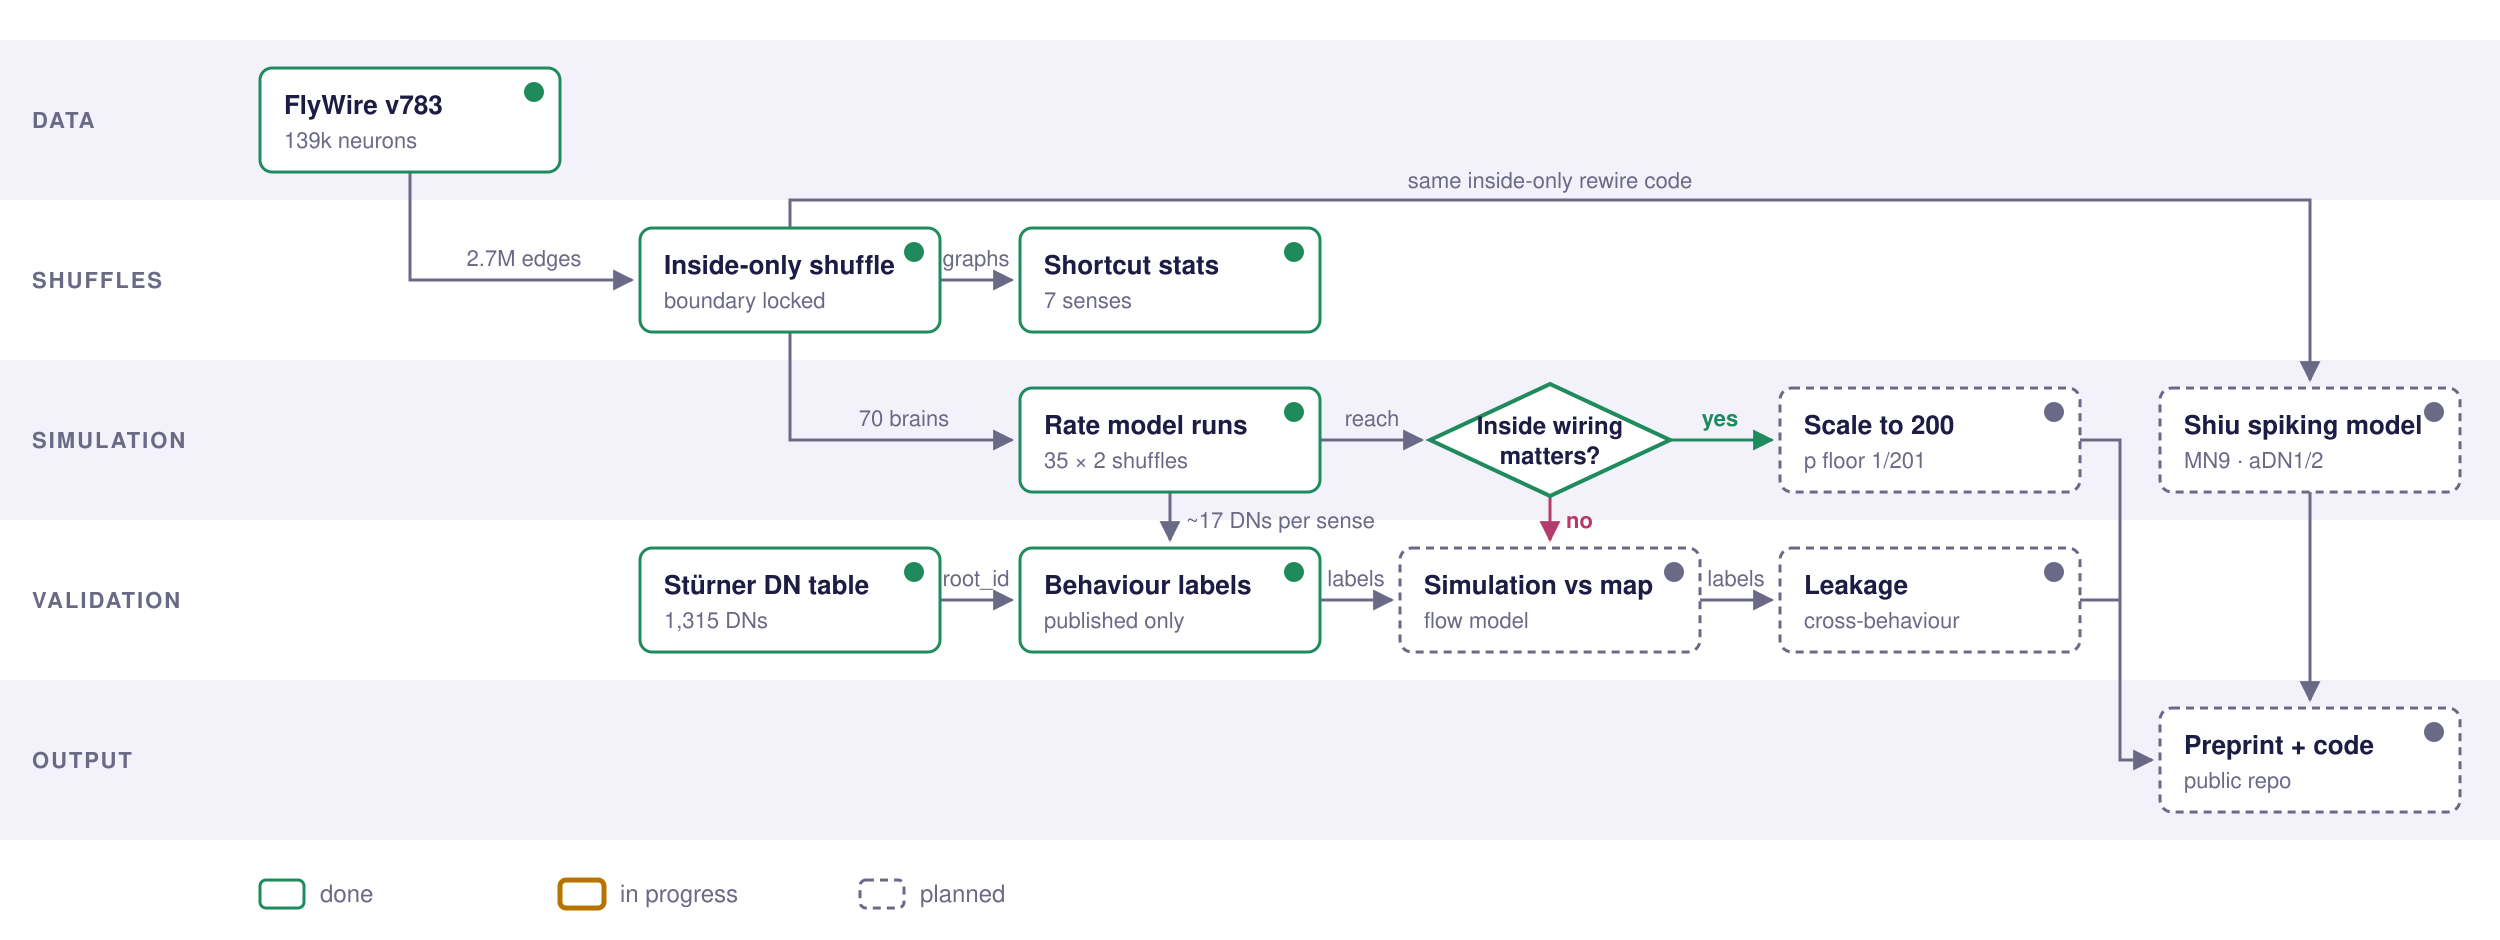
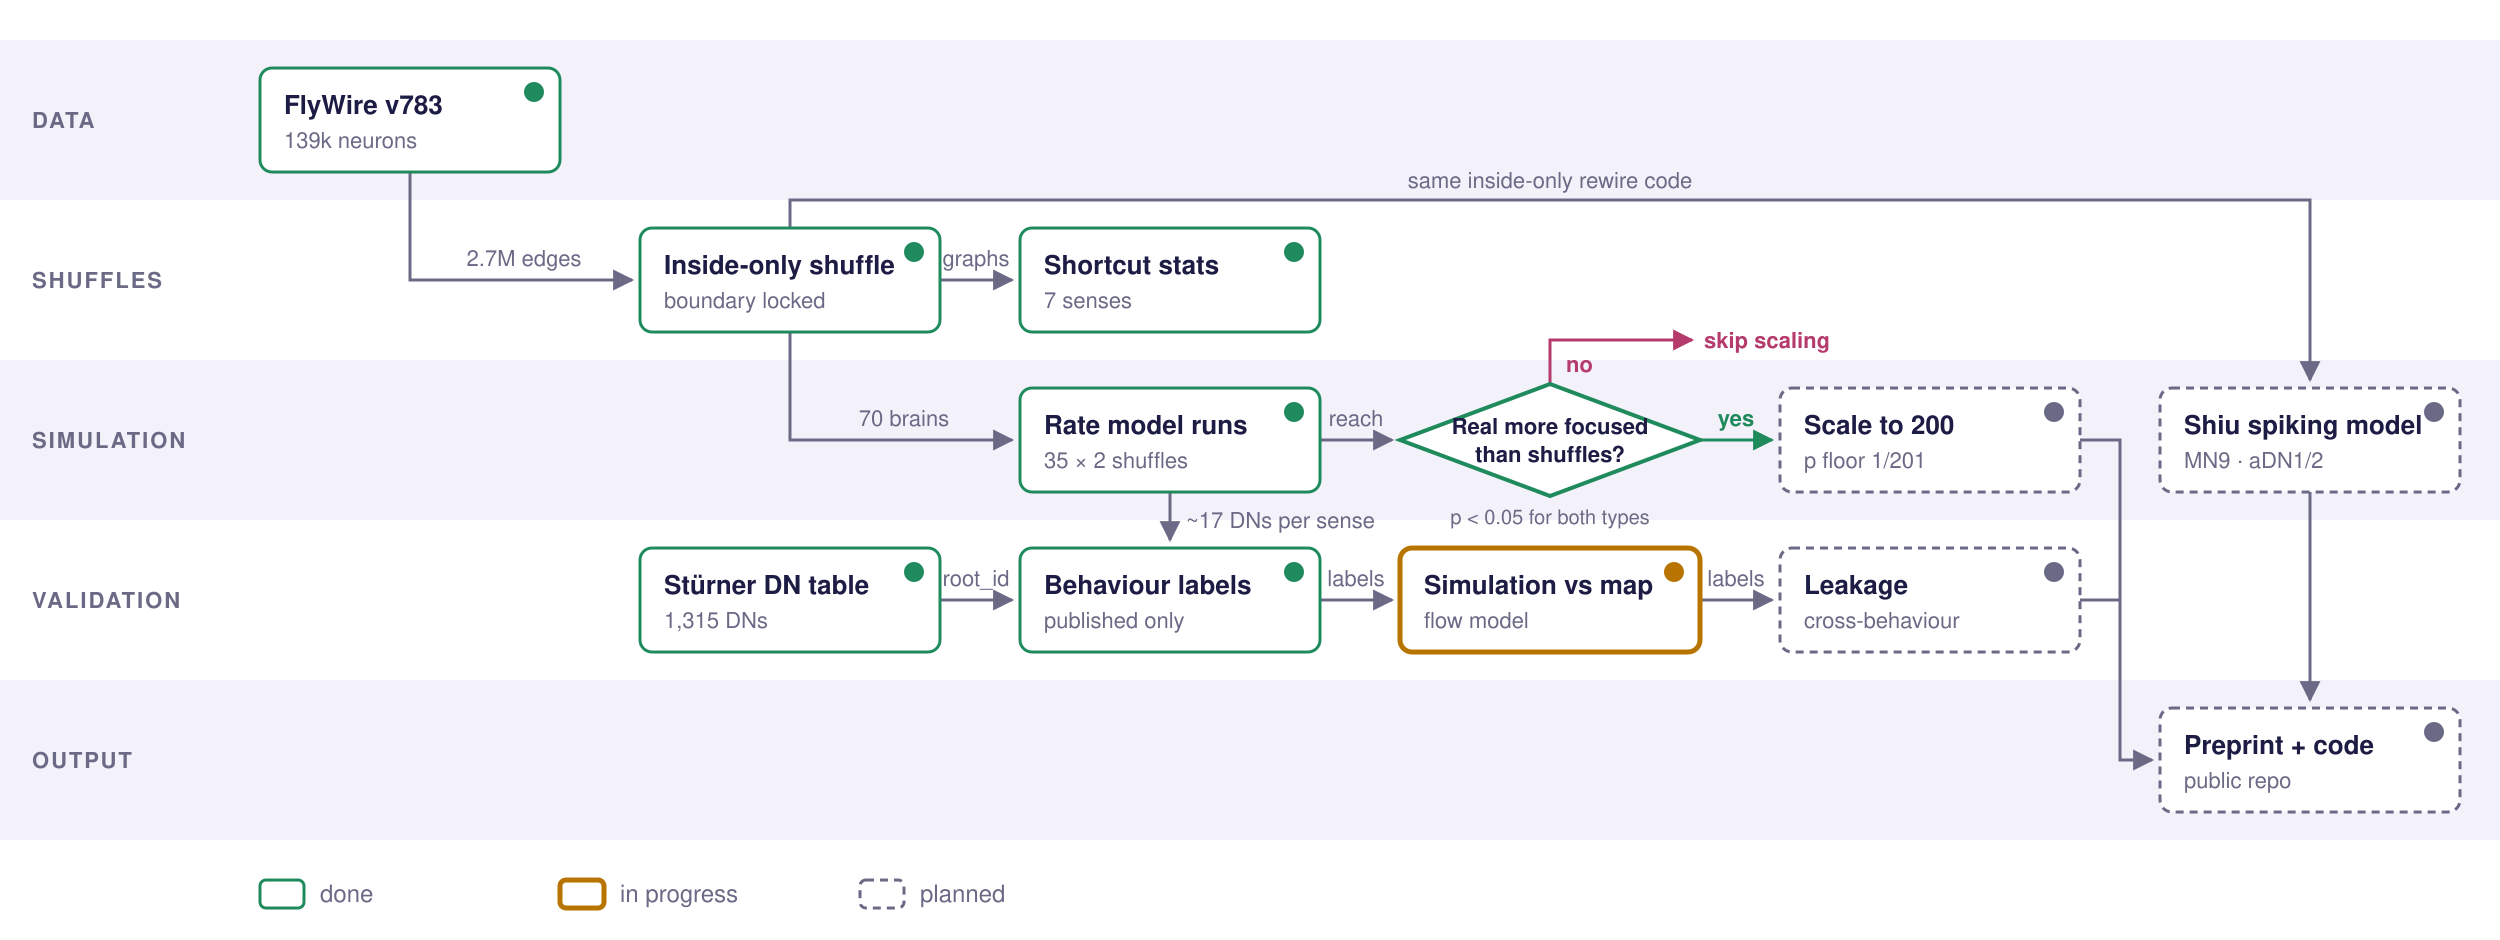
<svg xmlns="http://www.w3.org/2000/svg" viewBox="0 0 1250 470" font-family="Segoe UI, Helvetica, Arial, sans-serif">
  <rect width="1250" height="470" fill="#ffffff" />
  <defs>
    <marker id="pa" viewBox="0 0 10 10" refX="9" refY="5" markerWidth="7" markerHeight="7" orient="auto">
      <path d="M0,0L10,5L0,10z" fill="#6b6a86" />
    </marker>
    <marker id="py" viewBox="0 0 10 10" refX="9" refY="5" markerWidth="7" markerHeight="7" orient="auto">
      <path d="M0,0L10,5L0,10z" fill="#1f8a5c" />
    </marker>
    <marker id="pn" viewBox="0 0 10 10" refX="9" refY="5" markerWidth="7" markerHeight="7" orient="auto">
      <path d="M0,0L10,5L0,10z" fill="#b53b6d" />
    </marker>
  </defs>
  <rect x="0" y="20" width="1250" height="80" fill="#f3f2fa" />
  <text x="16" y="64" font-size="11" font-weight="700" letter-spacing="1" fill="#6b6a86">DATA</text>
  <text x="16" y="144" font-size="11" font-weight="700" letter-spacing="1" fill="#6b6a86">SHUFFLES</text>
  <rect x="0" y="180" width="1250" height="80" fill="#f3f2fa" />
  <text x="16" y="224" font-size="11" font-weight="700" letter-spacing="1" fill="#6b6a86">SIMULATION</text>
  <text x="16" y="304" font-size="11" font-weight="700" letter-spacing="1" fill="#6b6a86">VALIDATION</text>
  <rect x="0" y="340" width="1250" height="80" fill="#f3f2fa" />
  <text x="16" y="384" font-size="11" font-weight="700" letter-spacing="1" fill="#6b6a86">OUTPUT</text>
  <path d="M205,86 V140 H316" fill="none" stroke="#6b6a86" stroke-width="1.5" marker-end="url(#pa)" />
  <text x="262" y="133" font-size="11" fill="#6b6a86" text-anchor="middle">2.7M edges</text>
  <path d="M470,140 H506" fill="none" stroke="#6b6a86" stroke-width="1.5" marker-end="url(#pa)" />
  <text x="488" y="133" font-size="11" fill="#6b6a86" text-anchor="middle">graphs</text>
  <path d="M395,166 V220 H506" fill="none" stroke="#6b6a86" stroke-width="1.5" marker-end="url(#pa)" />
  <text x="452" y="213" font-size="11" fill="#6b6a86" text-anchor="middle">70 brains</text>
-   <path d="M660,220 H711" fill="none" stroke="#6b6a86" stroke-width="1.5" marker-end="url(#pa)" />
-   <text x="686" y="213" font-size="11" fill="#6b6a86" text-anchor="middle">reach</text>
-   <path d="M835,220 H886" fill="none" stroke="#1f8a5c" stroke-width="1.5" marker-end="url(#py)" />
-   <text x="860" y="213" font-size="11" fill="#1f8a5c" text-anchor="middle" font-weight="700">yes</text>
-   <path d="M775,248 V270" fill="none" stroke="#b53b6d" stroke-width="1.5" marker-end="url(#pn)" />
-   <text x="783" y="264" font-size="11" fill="#b53b6d" text-anchor="start" font-weight="700">no</text>
+   <path d="M660,220 H696" fill="none" stroke="#6b6a86" stroke-width="1.5" marker-end="url(#pa)" />
+   <text x="678" y="213" font-size="11" fill="#6b6a86" text-anchor="middle">reach</text>
+   <path d="M850,220 H886" fill="none" stroke="#1f8a5c" stroke-width="1.5" marker-end="url(#py)" />
+   <text x="868" y="213" font-size="11" fill="#1f8a5c" text-anchor="middle" font-weight="700">yes</text>
+   <path d="M775,192 V170 H846" fill="none" stroke="#b53b6d" stroke-width="1.5" marker-end="url(#pn)" />
+   <text x="783" y="186" font-size="11" fill="#b53b6d" text-anchor="start" font-weight="700">no</text>
+   <text x="852" y="174" font-size="11" font-weight="700" fill="#b53b6d">skip scaling</text>
+   <text x="775" y="262" font-size="10" fill="#6b6a86" text-anchor="middle">p &lt; 0.05 for both types</text>
  <path d="M585,246 V270" fill="none" stroke="#6b6a86" stroke-width="1.5" marker-end="url(#pa)" />
  <text x="593" y="264" font-size="11" fill="#6b6a86" text-anchor="start">~17 DNs per sense</text>
  <path d="M470,300 H506" fill="none" stroke="#6b6a86" stroke-width="1.5" marker-end="url(#pa)" />
  <text x="488" y="293" font-size="11" fill="#6b6a86" text-anchor="middle">root_id</text>
  <path d="M660,300 H696" fill="none" stroke="#6b6a86" stroke-width="1.5" marker-end="url(#pa)" />
  <text x="678" y="293" font-size="11" fill="#6b6a86" text-anchor="middle">labels</text>
  <path d="M850,300 H886" fill="none" stroke="#6b6a86" stroke-width="1.5" marker-end="url(#pa)" />
  <text x="868" y="293" font-size="11" fill="#6b6a86" text-anchor="middle">labels</text>
  <path d="M395,114 V100 H1155 V190" fill="none" stroke="#6b6a86" stroke-width="1.5" marker-end="url(#pa)" />
  <text x="775" y="94" font-size="11" fill="#6b6a86" text-anchor="middle">same inside-only rewire code</text>
  <path d="M1040,220 H1060 V380 H1076" fill="none" stroke="#6b6a86" stroke-width="1.5" marker-end="url(#pa)" />
  <path d="M1040,300 H1060" fill="none" stroke="#6b6a86" stroke-width="1.5" />
  <path d="M1155,246 V350" fill="none" stroke="#6b6a86" stroke-width="1.5" marker-end="url(#pa)" />
  <g transform="translate(130,34)">
    <rect width="150" height="52" rx="6" fill="#ffffff" stroke="#1f8a5c" stroke-width="1.5" />
    <circle cx="137" cy="12" r="5" fill="#1f8a5c" />
    <text x="12" y="23" font-size="13" font-weight="700" fill="#1d1c45">FlyWire v783</text>
    <text x="12" y="40" font-size="11" fill="#6b6a86">139k neurons</text>
  </g>
  <g transform="translate(320,114)">
    <rect width="150" height="52" rx="6" fill="#ffffff" stroke="#1f8a5c" stroke-width="1.5" />
    <circle cx="137" cy="12" r="5" fill="#1f8a5c" />
    <text x="12" y="23" font-size="13" font-weight="700" fill="#1d1c45">Inside-only shuffle</text>
    <text x="12" y="40" font-size="11" fill="#6b6a86">boundary locked</text>
  </g>
  <g transform="translate(510,114)">
    <rect width="150" height="52" rx="6" fill="#ffffff" stroke="#1f8a5c" stroke-width="1.5" />
    <circle cx="137" cy="12" r="5" fill="#1f8a5c" />
    <text x="12" y="23" font-size="13" font-weight="700" fill="#1d1c45">Shortcut stats</text>
    <text x="12" y="40" font-size="11" fill="#6b6a86">7 senses</text>
  </g>
  <g transform="translate(510,194)">
    <rect width="150" height="52" rx="6" fill="#ffffff" stroke="#1f8a5c" stroke-width="1.5" />
    <circle cx="137" cy="12" r="5" fill="#1f8a5c" />
    <text x="12" y="23" font-size="13" font-weight="700" fill="#1d1c45">Rate model runs</text>
    <text x="12" y="40" font-size="11" fill="#6b6a86">35 × 2 shuffles</text>
  </g>
  <g transform="translate(775,220)">
-     <polygon points="0,-28 60,0 0,28 -60,0" fill="#ffffff" stroke="#1f8a5c" stroke-width="2" />
-     <text x="0" y="-3" font-size="12" font-weight="700" fill="#1d1c45" text-anchor="middle">Inside wiring</text>
-     <text x="0" y="12" font-size="12" font-weight="700" fill="#1d1c45" text-anchor="middle">matters?</text>
+     <polygon points="0,-28 75,0 0,28 -75,0" fill="#ffffff" stroke="#1f8a5c" stroke-width="2" />
+     <text x="0" y="-3" font-size="11" font-weight="700" fill="#1d1c45" text-anchor="middle">Real more focused</text>
+     <text x="0" y="11" font-size="11" font-weight="700" fill="#1d1c45" text-anchor="middle">than shuffles?</text>
  </g>
  <g transform="translate(890,194)">
    <rect width="150" height="52" rx="6" fill="#ffffff" stroke="#6b6a86" stroke-width="1.5" stroke-dasharray="4 3" />
    <circle cx="137" cy="12" r="5" fill="#6b6a86" />
    <text x="12" y="23" font-size="13" font-weight="700" fill="#1d1c45">Scale to 200</text>
    <text x="12" y="40" font-size="11" fill="#6b6a86">p floor 1/201</text>
  </g>
  <g transform="translate(1080,194)">
    <rect width="150" height="52" rx="6" fill="#ffffff" stroke="#6b6a86" stroke-width="1.5" stroke-dasharray="4 3" />
    <circle cx="137" cy="12" r="5" fill="#6b6a86" />
    <text x="12" y="23" font-size="13" font-weight="700" fill="#1d1c45">Shiu spiking model</text>
    <text x="12" y="40" font-size="11" fill="#6b6a86">MN9 · aDN1/2</text>
  </g>
  <g transform="translate(320,274)">
    <rect width="150" height="52" rx="6" fill="#ffffff" stroke="#1f8a5c" stroke-width="1.5" />
    <circle cx="137" cy="12" r="5" fill="#1f8a5c" />
    <text x="12" y="23" font-size="13" font-weight="700" fill="#1d1c45">Stürner DN table</text>
    <text x="12" y="40" font-size="11" fill="#6b6a86">1,315 DNs</text>
  </g>
  <g transform="translate(510,274)">
    <rect width="150" height="52" rx="6" fill="#ffffff" stroke="#1f8a5c" stroke-width="1.5" />
    <circle cx="137" cy="12" r="5" fill="#1f8a5c" />
    <text x="12" y="23" font-size="13" font-weight="700" fill="#1d1c45">Behaviour labels</text>
    <text x="12" y="40" font-size="11" fill="#6b6a86">published only</text>
  </g>
  <g transform="translate(700,274)">
-     <rect width="150" height="52" rx="6" fill="#ffffff" stroke="#6b6a86" stroke-width="1.5" stroke-dasharray="4 3" />
-     <circle cx="137" cy="12" r="5" fill="#6b6a86" />
+     <rect width="150" height="52" rx="6" fill="#ffffff" stroke="#b87400" stroke-width="2.5" />
+     <circle cx="137" cy="12" r="5" fill="#b87400" />
    <text x="12" y="23" font-size="13" font-weight="700" fill="#1d1c45">Simulation vs map</text>
    <text x="12" y="40" font-size="11" fill="#6b6a86">flow model</text>
  </g>
  <g transform="translate(890,274)">
    <rect width="150" height="52" rx="6" fill="#ffffff" stroke="#6b6a86" stroke-width="1.5" stroke-dasharray="4 3" />
    <circle cx="137" cy="12" r="5" fill="#6b6a86" />
    <text x="12" y="23" font-size="13" font-weight="700" fill="#1d1c45">Leakage</text>
    <text x="12" y="40" font-size="11" fill="#6b6a86">cross-behaviour</text>
  </g>
  <g transform="translate(1080,354)">
    <rect width="150" height="52" rx="6" fill="#ffffff" stroke="#6b6a86" stroke-width="1.5" stroke-dasharray="4 3" />
    <circle cx="137" cy="12" r="5" fill="#6b6a86" />
    <text x="12" y="23" font-size="13" font-weight="700" fill="#1d1c45">Preprint + code</text>
    <text x="12" y="40" font-size="11" fill="#6b6a86">public repo</text>
  </g>
  <rect x="130" y="440" width="22" height="14" rx="3" fill="#ffffff" stroke="#1f8a5c" stroke-width="1.5" />
  <text x="160" y="451" font-size="12" fill="#6b6a86">done</text>
  <rect x="280" y="440" width="22" height="14" rx="3" fill="#ffffff" stroke="#b87400" stroke-width="2.5" />
  <text x="310" y="451" font-size="12" fill="#6b6a86">in progress</text>
  <rect x="430" y="440" width="22" height="14" rx="3" fill="#ffffff" stroke="#6b6a86" stroke-width="1.5" stroke-dasharray="4 3" />
  <text x="460" y="451" font-size="12" fill="#6b6a86">planned</text>
</svg>
